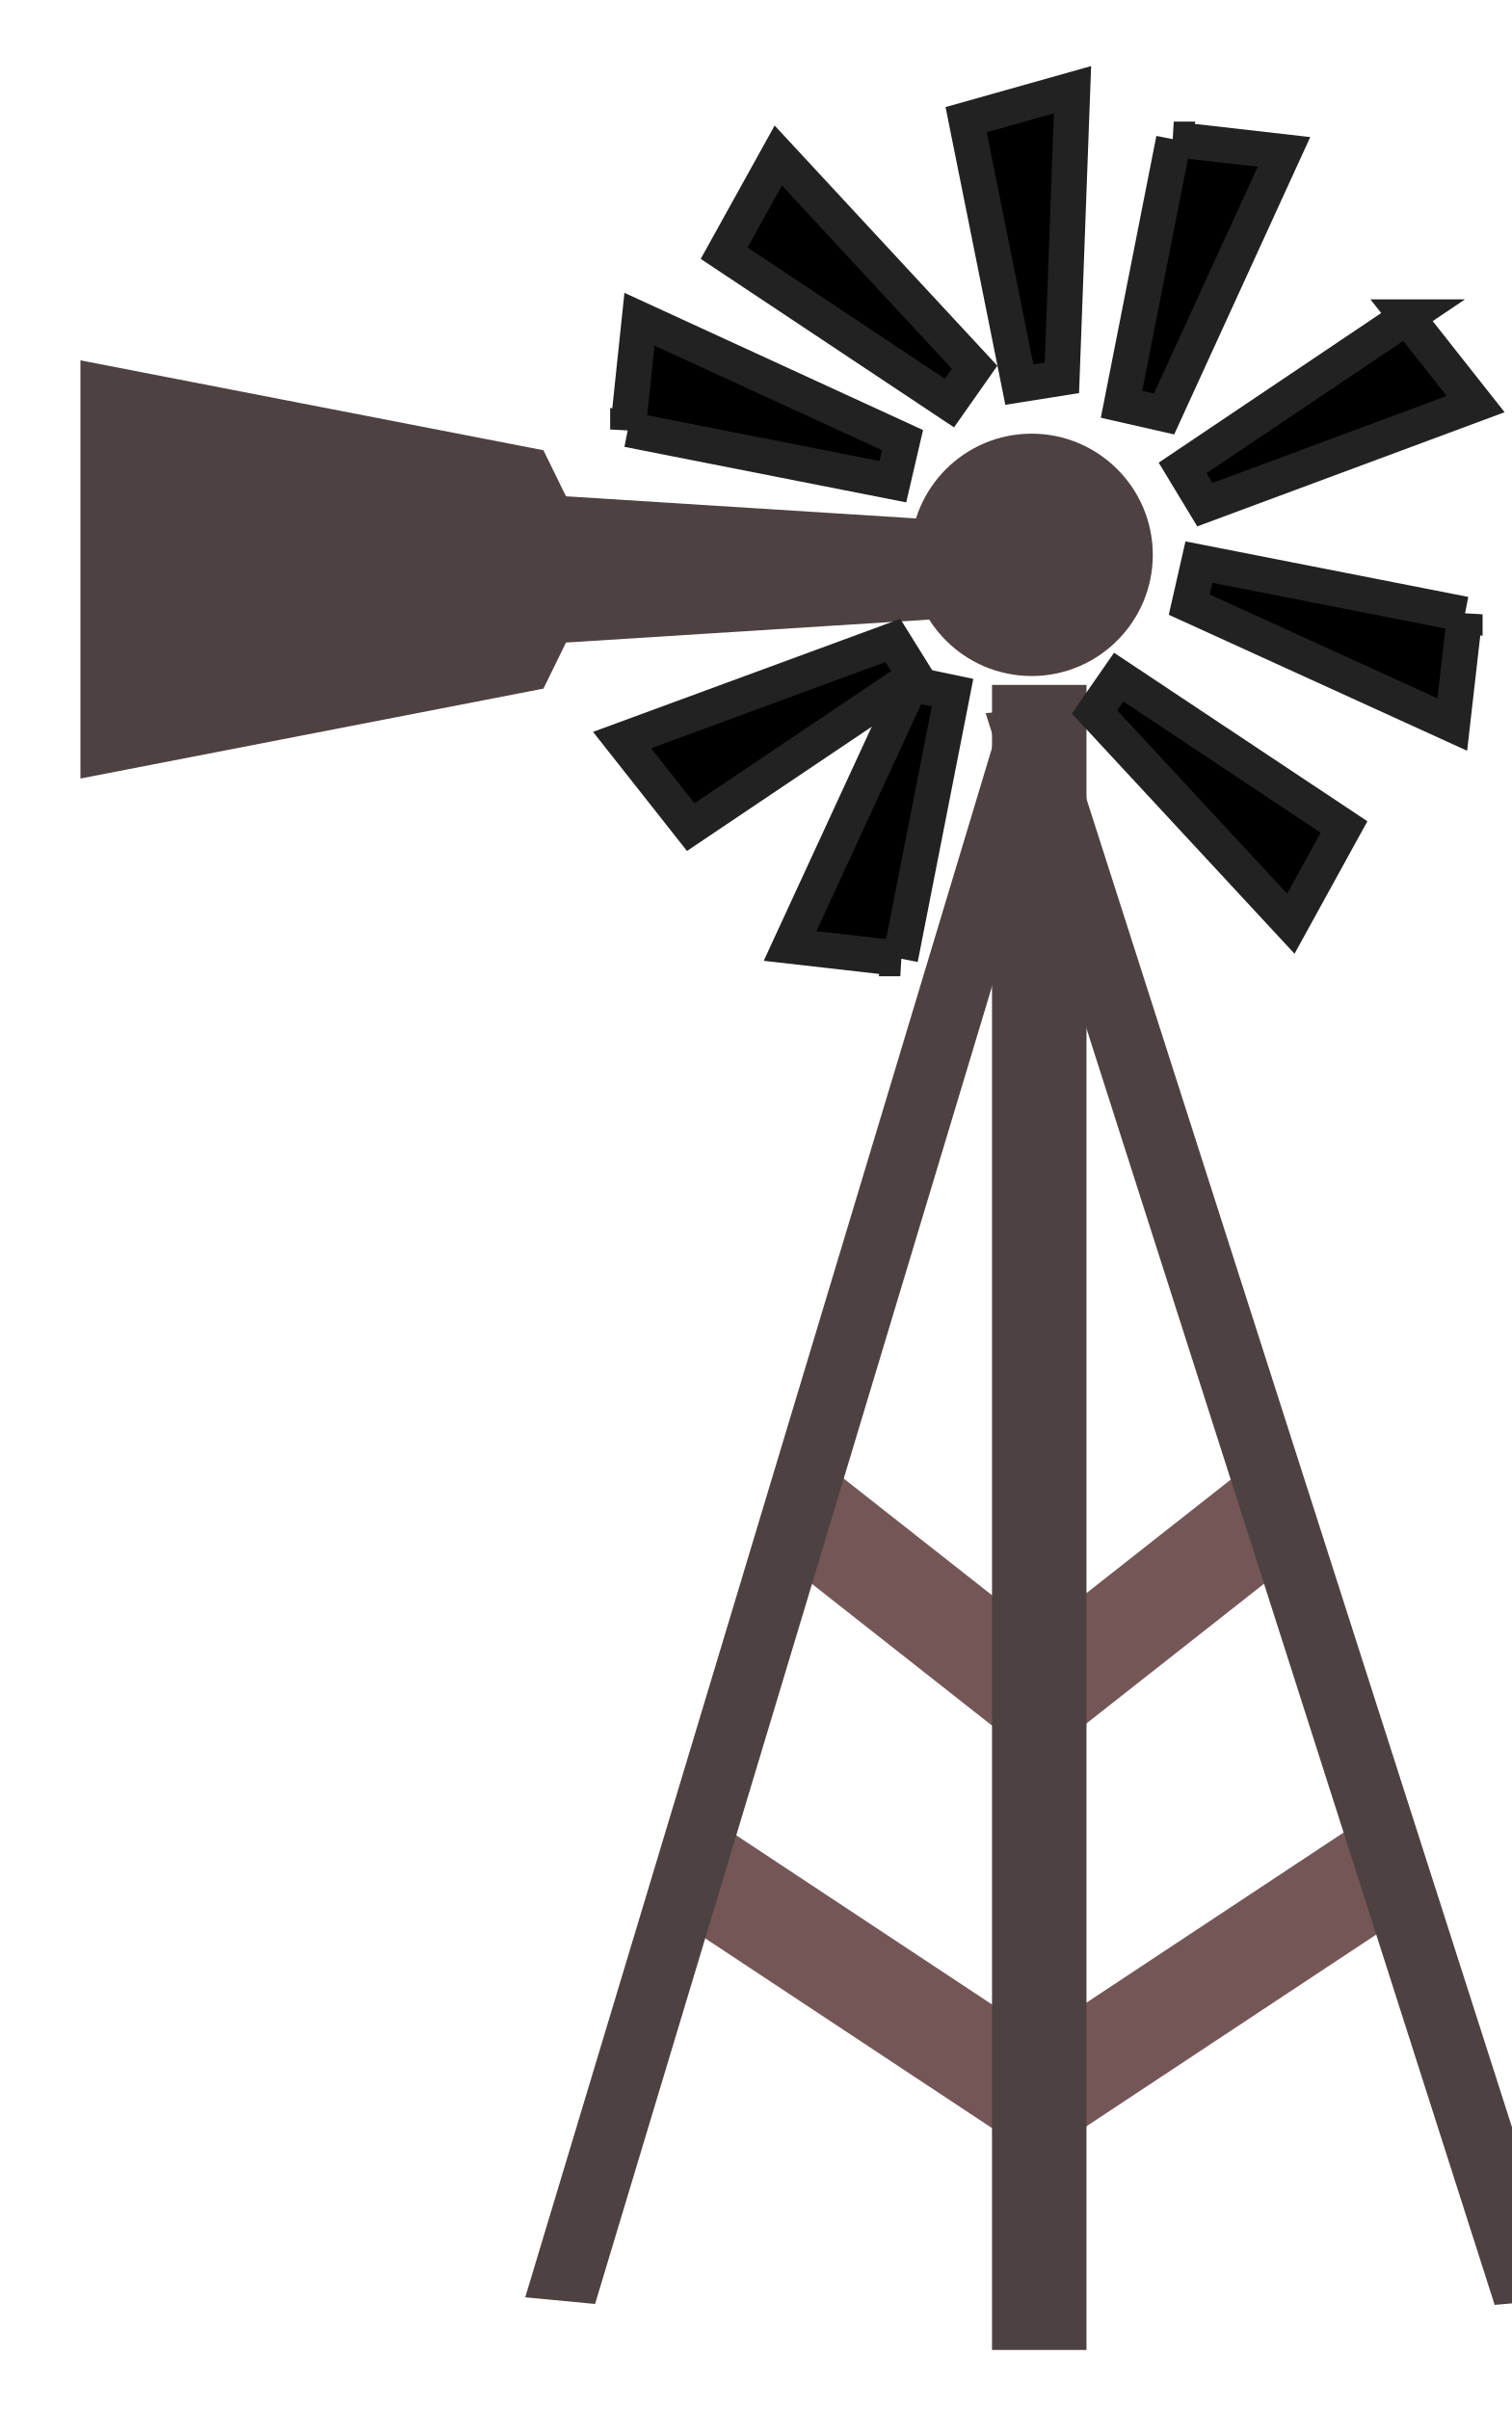
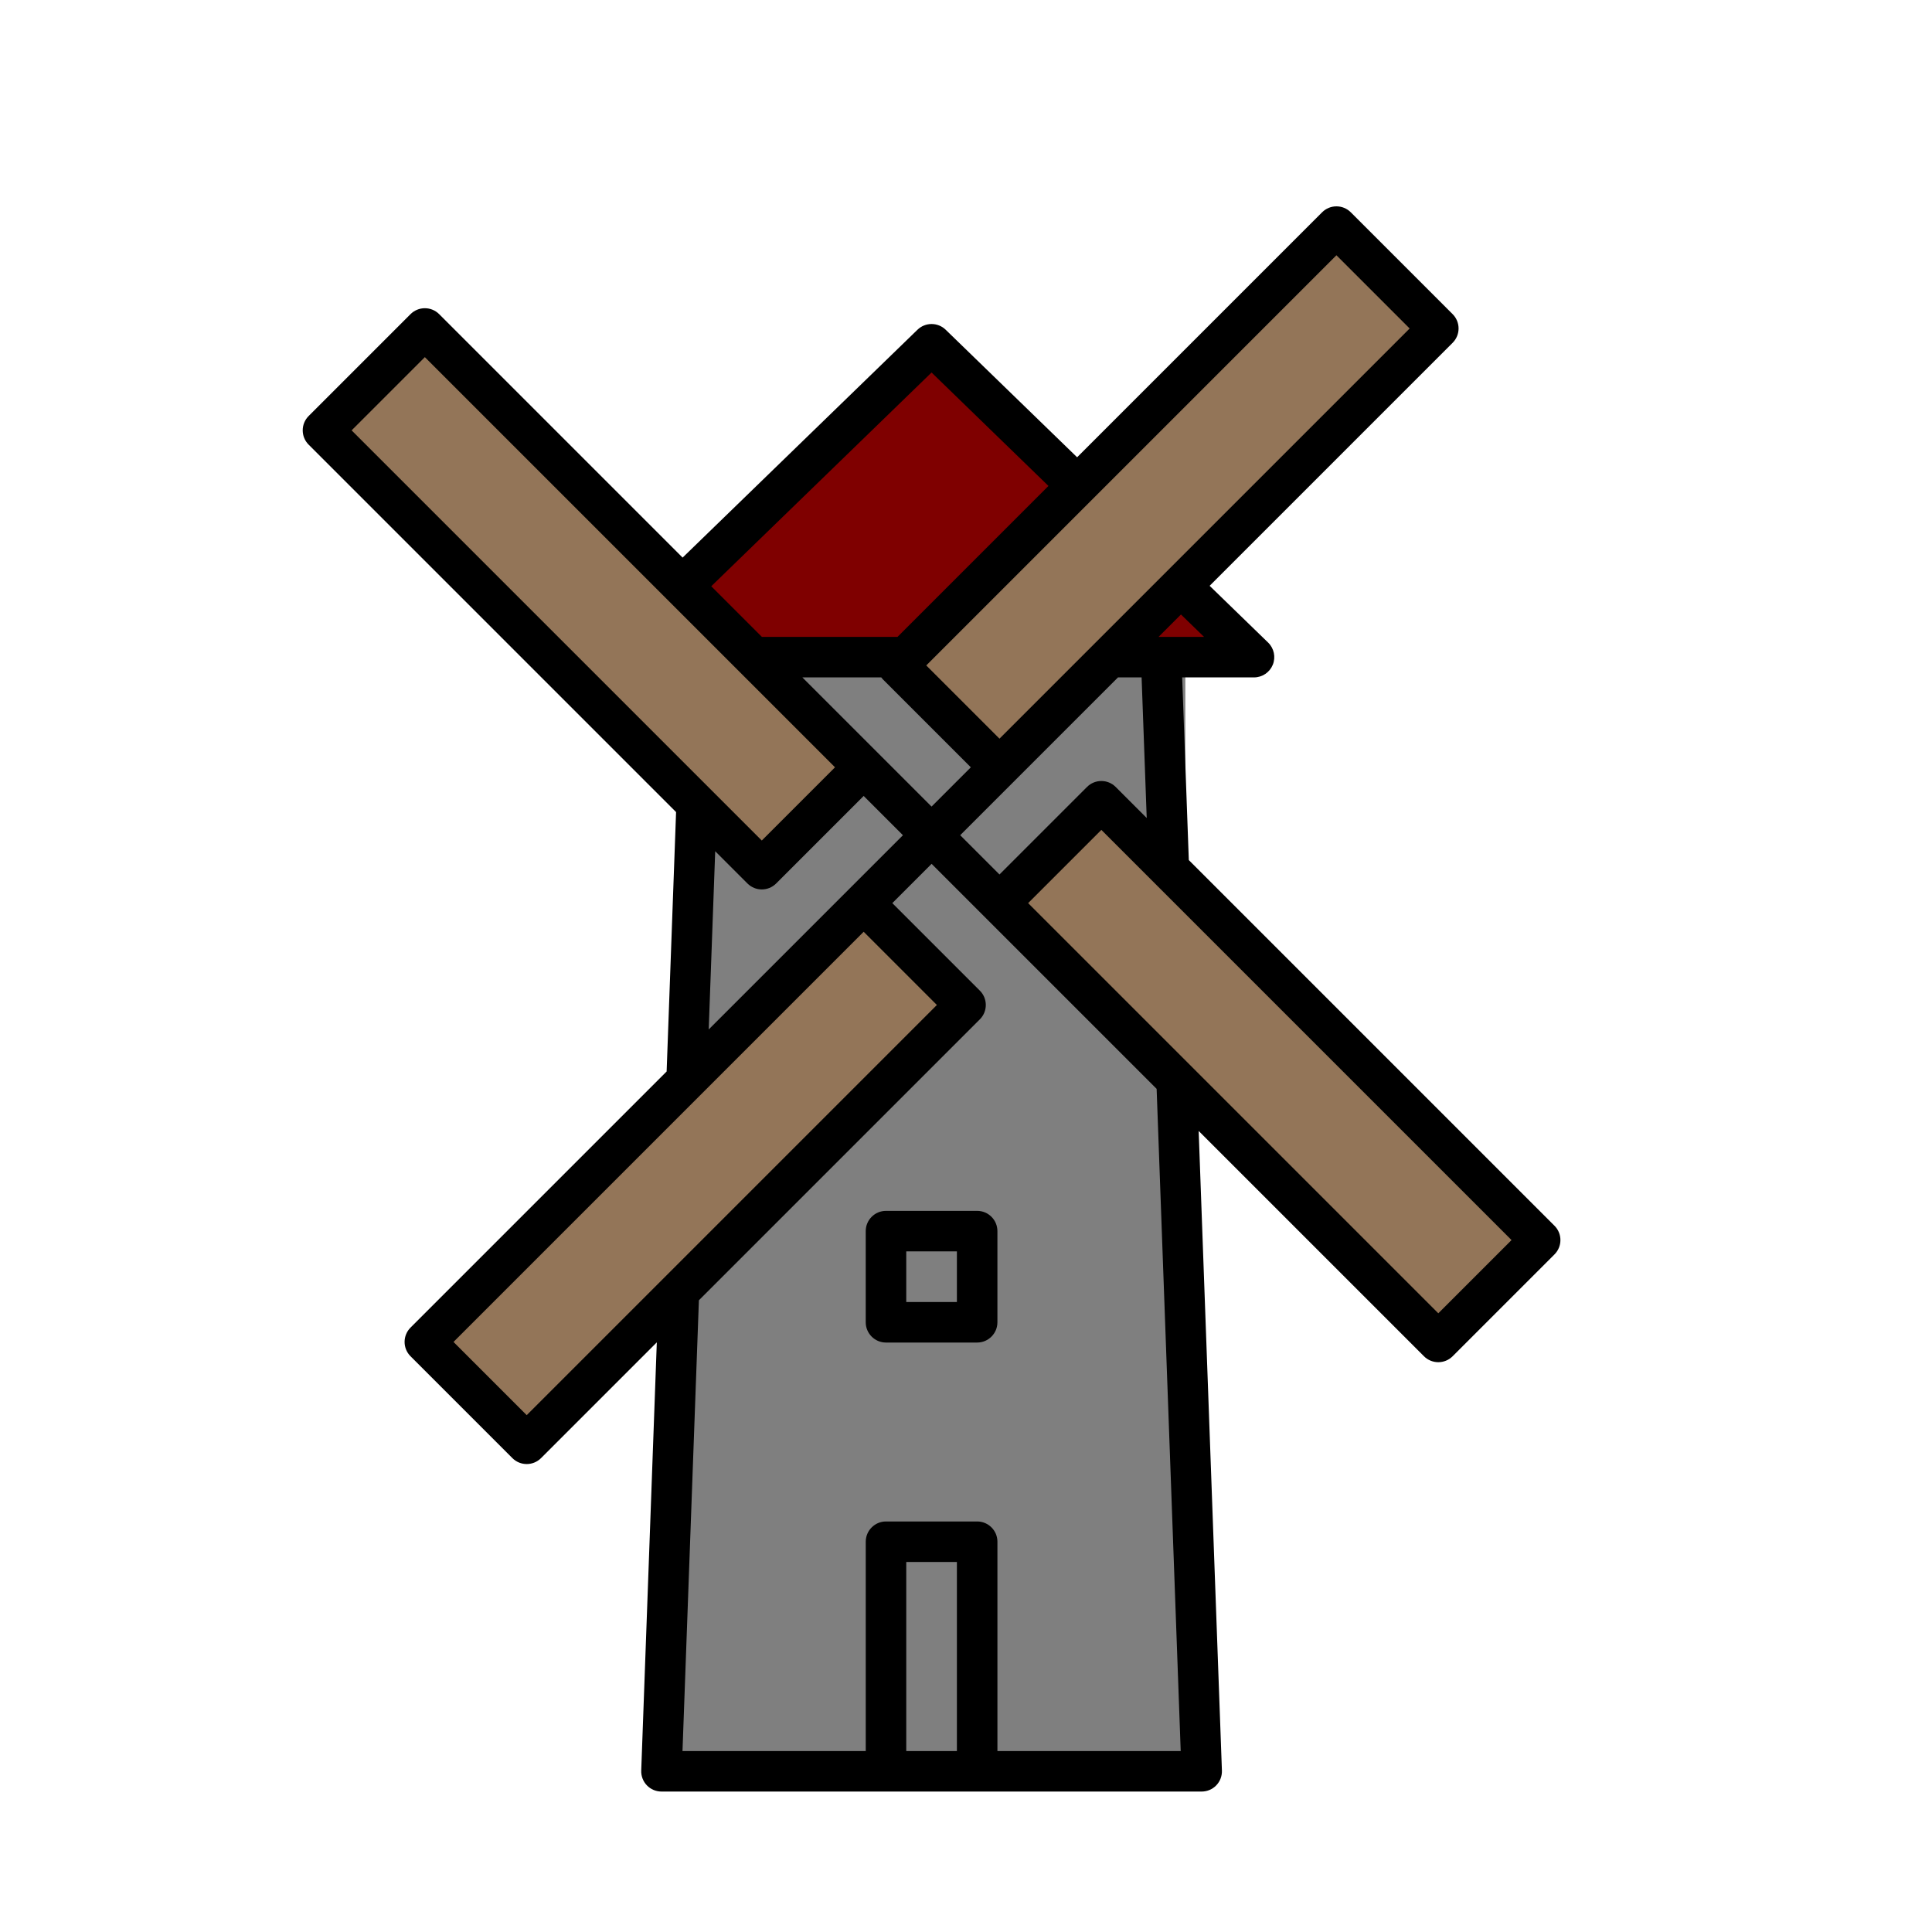
- <svg xmlns="http://www.w3.org/2000/svg" width="100%" height="160%" viewBox="0 0 128 204">
-   <g class="layer" id="svg">
-     <g fill="#333" id="svg_common" stroke="#222">
-       <g fill="#755657" id="hor" stroke="#755657" stroke-width="3">
-         <path d="m87.883,180.519c-0.451,0 -0.902,-0.134 -1.306,-0.401l-27.925,-18.475c-1.244,-0.823 1.367,-5.967 2.611,-5.143l26.619,17.611l26.62,-17.612c1.244,-0.823 3.855,4.32 2.611,5.143l-27.925,18.476c-0.403,0.267 -0.855,0.401 -1.305,0.401l-0,0l0,0z" id="svg_4" />
-         <path d="m87.883,146.636c-0.517,0 -1.033,-0.175 -1.477,-0.525l-18.854,-14.836c-1.184,-0.932 1.771,-5.826 2.956,-4.895l17.377,13.673l17.375,-13.671c1.184,-0.931 4.139,3.963 2.956,4.895l-18.852,14.834c-0.446,0.35 -0.962,0.525 -1.478,0.525l-0,0l0,0z" id="svg_3" />
-       </g>
-       <g fill="#4e4141" id="legs" stroke="#4e4141" stroke-width="4">
-         <path d="m48.946,192.959l-1.853,-0.176l39.553,-131.299l1.853,0.176l-39.553,131.299l-0,0l0,-0l-0,0l0,0z" id="svg_49" />
-         <path d="m127.981,193.054l-41.857,-130.895l1.961,-0.175l41.925,130.895l-2.029,0.175l0,-0l-0,0z" id="svg_53" />
-         <rect height="137" id="svg_8" width="4" x="86" y="60" />
-       </g>
-       <g id="svg_2" stroke-width="3">
-         <path d="m46.963,43.472l-1.965,-4.013l-36.687,-7.125l0,15.887l0,15.887l36.687,-7.125l1.965,-4.013l34.967,-2.211l0,-3.358l0,-1.72l-34.967,-2.211l0,0l0,-0z" fill="#4e4141" id="svg_73" stroke="#4e4141" />
-         <path d="m96.115,46.986c0,4.832 -3.931,8.762 -8.762,8.762c-4.832,0 -8.762,-3.931 -8.762,-8.762c0,-4.832 3.931,-8.762 8.762,-8.762c4.832,0 8.762,3.931 8.762,8.762z" fill="#4e4141" id="svg_56" stroke="#4e4141" stroke-width="3" />
-         <path d="m81.81,10.135l9.008,-2.539l-0.901,24.404l-3.603,0.573l-4.504,-22.438l0,0l-0,0z" fill="black" id="svg_57" />
-         <path d="m61.316,21.44l4.586,-8.271l16.624,17.934l-2.129,3.03l-19.081,-12.693l-0,0l0,-0z" fill="black" id="svg_59" />
-         <path d="m53.165,36.37l0.983,-9.336l22.274,10.236l-0.819,3.521l-22.438,-4.422l-0,0l0,-0z" fill="black" id="svg_60" />
-         <path d="m58.488,70.041l-5.814,-7.37l22.929,-8.435l1.884,3.03l-18.999,12.775l0,0l-0,0l-0,0z" fill="black" id="svg_62" />
-         <path d="m76.237,81.173l-9.336,-1.065l10.236,-22.192l3.521,0.737l-4.422,22.52l-0,0l-0,0l0,0l-0,0z" fill="black" id="svg_64" />
-         <path d="m113.807,70.032l-4.504,8.189l-16.624,-17.934l2.047,-2.948l19.081,12.693l0,-0l0,0z" fill="black" id="svg_67" />
-         <path d="m124.04,52.02l-1.065,9.336l-22.274,-10.154l0.819,-3.603l22.52,4.422l0,0z" fill="black" id="svg_68" />
-         <path d="m119.135,26.85l5.814,7.37l-22.929,8.517l-1.883,-3.112l18.999,-12.775l0,0l0,0z" fill="black" id="svg_70" />
-         <path d="m99.387,11.799l9.336,1.065l-10.154,22.192l-3.603,-0.819l4.422,-22.438l-0,0l-0,0z" fill="black" id="svg_72" />
-       </g>
+ <svg xmlns="http://www.w3.org/2000/svg" width="100%" height="100%" viewBox="0 0 128 128">
+   <g>
+     <rect fill="#7f7f7f" x="45.127" y="43.628" width="33.404" height="73.37" id="svg_25" />
+     <path fill="#7f0000" d="m42.581,43.404c0,0 18.79,-20.579 18.79,-20.579c0,0 21.25,20.579 21.25,20.579c0,0 -40.04,0 -40.04,0z" id="svg_23" />
+     <rect fill="#937558" x="218.516" y="-222.402" width="43.908" height="185.139" transform="matrix(-0.1586553,0.1576879,-0.1576879,-0.1586553,101.9785,12.40029) " id="svg_22" />
+     <rect fill="#937558" x="16.516" y="-362.402" width="43.908" height="185.139" transform="matrix(-0.1586553,0.1576879,-0.1576879,-0.1586553,2.668533,-9.275016) " id="svg_21" />
+     <rect fill="#937558" x="278.163" y="-406.821" width="43.908" height="185.139" transform="matrix(0.1570135,0.1593227,-0.1593227,0.1570135,-19.60081,34.64086) " id="svg_20" />
+     <rect fill="#937558" x="137.239" y="-207.265" width="43.908" height="185.139" id="svg_19" transform="matrix(0.1570135,0.1593227,-0.1593227,0.1570135,2.796662,70.39875) " />
+     <g id="svg_1">
+       <path d="m102.989,81.21l-24.227,-24.228l-0.44,-12.103l4.76,0c0.546,0 1.039,-0.331 1.244,-0.838c0.205,-0.507 0.083,-1.087 -0.309,-1.468l-3.876,-3.762l16.1,-16.1c0.524,-0.524 0.524,-1.374 0,-1.898l-6.749,-6.749c-0.252,-0.252 -0.593,-0.393 -0.949,-0.393s-0.697,0.141 -0.949,0.393l-16.232,16.232l-8.708,-8.45c-0.521,-0.505 -1.349,-0.505 -1.869,-0l-15.56,15.096l-16.129,-16.129c-0.252,-0.252 -0.593,-0.393 -0.949,-0.393c-0.356,0 -0.697,0.141 -0.949,0.393l-6.749,6.749c-0.524,0.524 -0.524,1.374 0,1.898l24.343,24.343l-0.626,17.186l-16.968,16.968c-0.252,0.252 -0.393,0.593 -0.393,0.949c0,0.356 0.141,0.697 0.393,0.949l6.749,6.749c0.262,0.262 0.606,0.393 0.949,0.393s0.687,-0.131 0.949,-0.393l7.67,-7.67l-1.032,28.371c-0.013,0.364 0.122,0.718 0.375,0.98s0.602,0.41 0.966,0.41l35.79,0c0.364,0 0.713,-0.148 0.966,-0.41s0.388,-0.616 0.375,-0.98l-1.54,-42.376l14.927,14.927c0.262,0.262 0.606,0.393 0.949,0.393s0.687,-0.131 0.949,-0.393l6.749,-6.749c0.524,-0.524 0.524,-1.374 -0,-1.898zm-27.015,-27.015l-2.058,-2.058c-0.524,-0.524 -1.374,-0.524 -1.898,0l-5.8,5.8l-2.602,-2.602l10.456,-10.456l1.562,0l0.339,9.316zm-22.814,-9.316l5.227,0c0.04,0.055 0.084,0.108 0.133,0.157l5.8,5.8l-2.602,2.602l-8.558,-8.558zm26.611,-2.684l-2.841,0l-0.172,0l1.484,-1.484l1.529,1.484zm8.771,-25.283l4.851,4.851l-27.175,27.175l-4.851,-4.851l27.175,-27.175zm-26.823,7.768l7.744,7.515l-10,10l-8.987,0l-3.354,-3.354l14.596,-14.161zm-33.572,-1.019l27.175,27.175l-4.851,4.851l-27.175,-27.175l4.851,-4.851zm19.237,32.735l2.138,2.138c0.262,0.262 0.606,0.393 0.949,0.393s0.687,-0.131 0.949,-0.393l5.8,-5.8l2.602,2.602l-12.868,12.868l0.43,-11.807zm-12.488,37.362l-4.851,-4.851l27.175,-27.175l4.851,4.851l-27.175,27.175zm25.146,22.254l0,-12.527l3.355,0l0,12.527l-3.355,0zm18.181,0l-12.141,0l0,-13.869c0,-0.741 -0.601,-1.342 -1.342,-1.342l-6.04,0c-0.741,0 -1.342,0.601 -1.342,1.342l0,13.869l-12.141,0l1.087,-29.865l18.615,-18.615c0.524,-0.524 0.524,-1.374 0,-1.898l-5.8,-5.8l2.602,-2.602l14.909,14.909l1.595,43.87zm17.069,-29.003l-27.175,-27.175l4.851,-4.851l27.175,27.175l-4.851,4.851z" id="svg_2" />
+       <path d="m64.739,80.223l-6.04,0c-0.741,0 -1.342,0.601 -1.342,1.342l0,6.04c0,0.741 0.601,1.342 1.342,1.342l6.04,0c0.741,0 1.342,-0.601 1.342,-1.342l0,-6.04c0,-0.741 -0.601,-1.342 -1.342,-1.342zm-1.342,6.04l-3.355,0l0,-3.355l3.355,0l0,3.355z" id="svg_3" />
    </g>
+     <rect fill="#7f0000" x="79.128" y="117.296" width="0.298" height="0" id="svg_24" />
  </g>
</svg>
